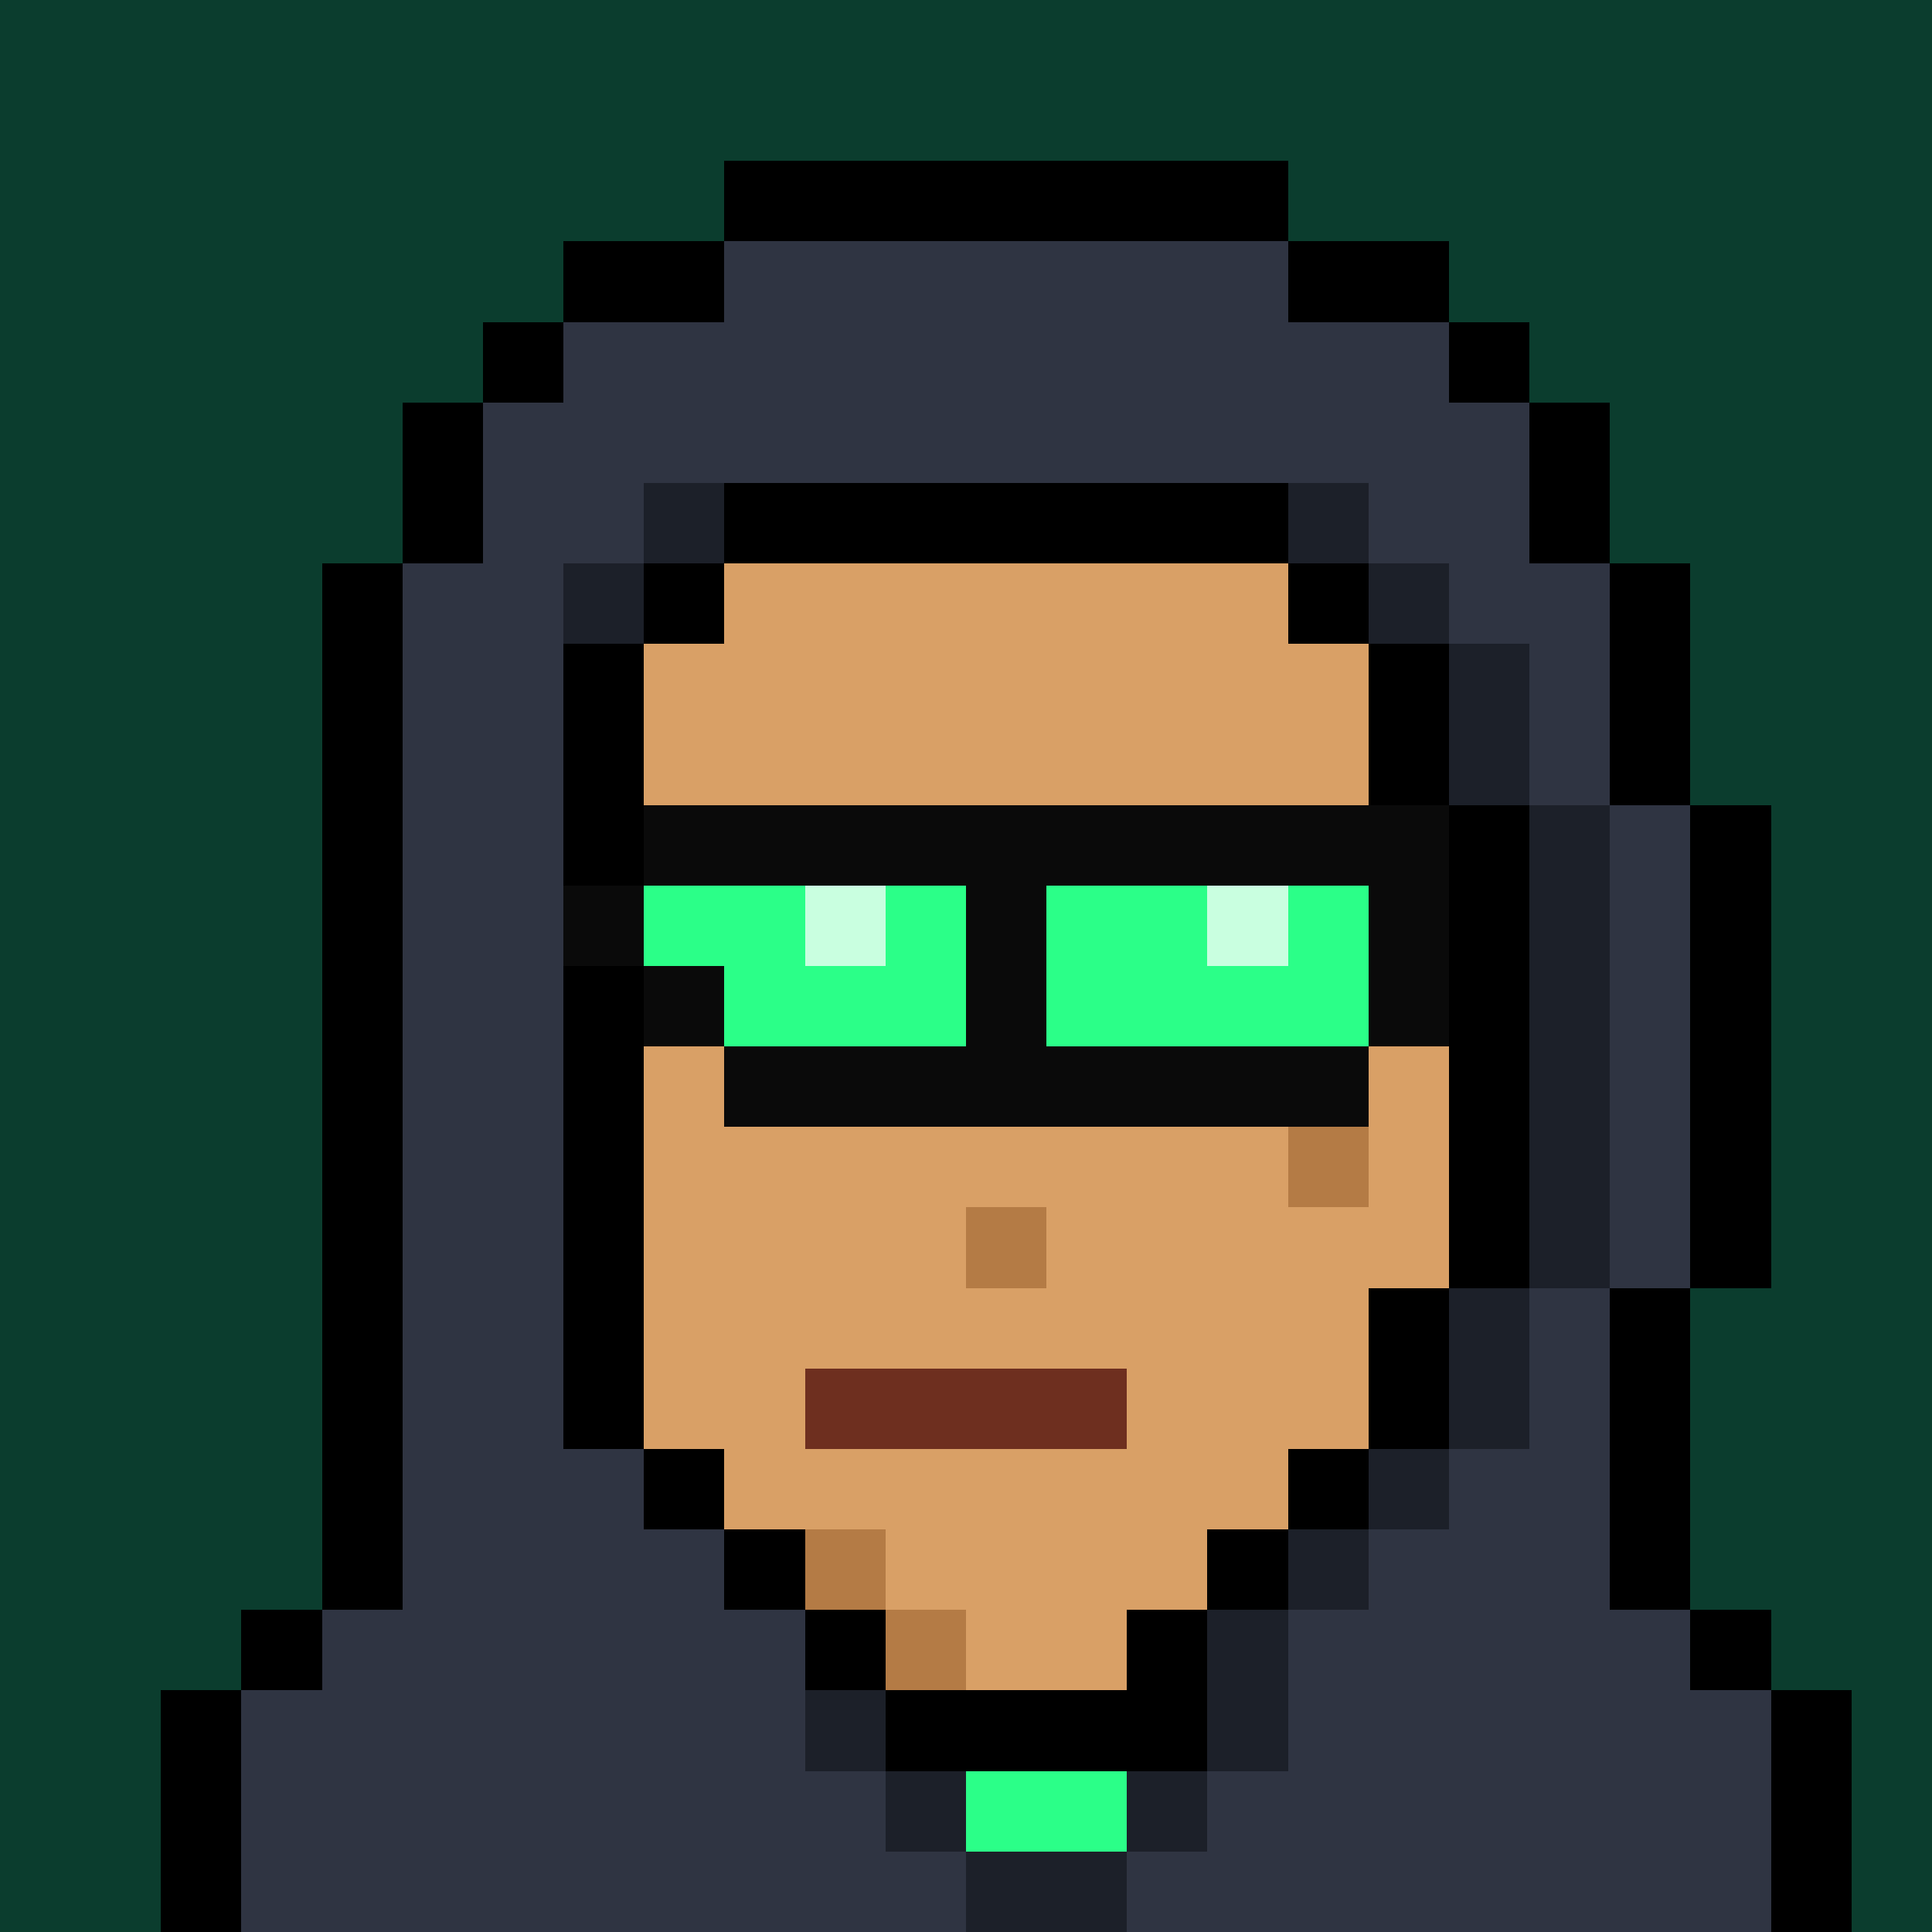
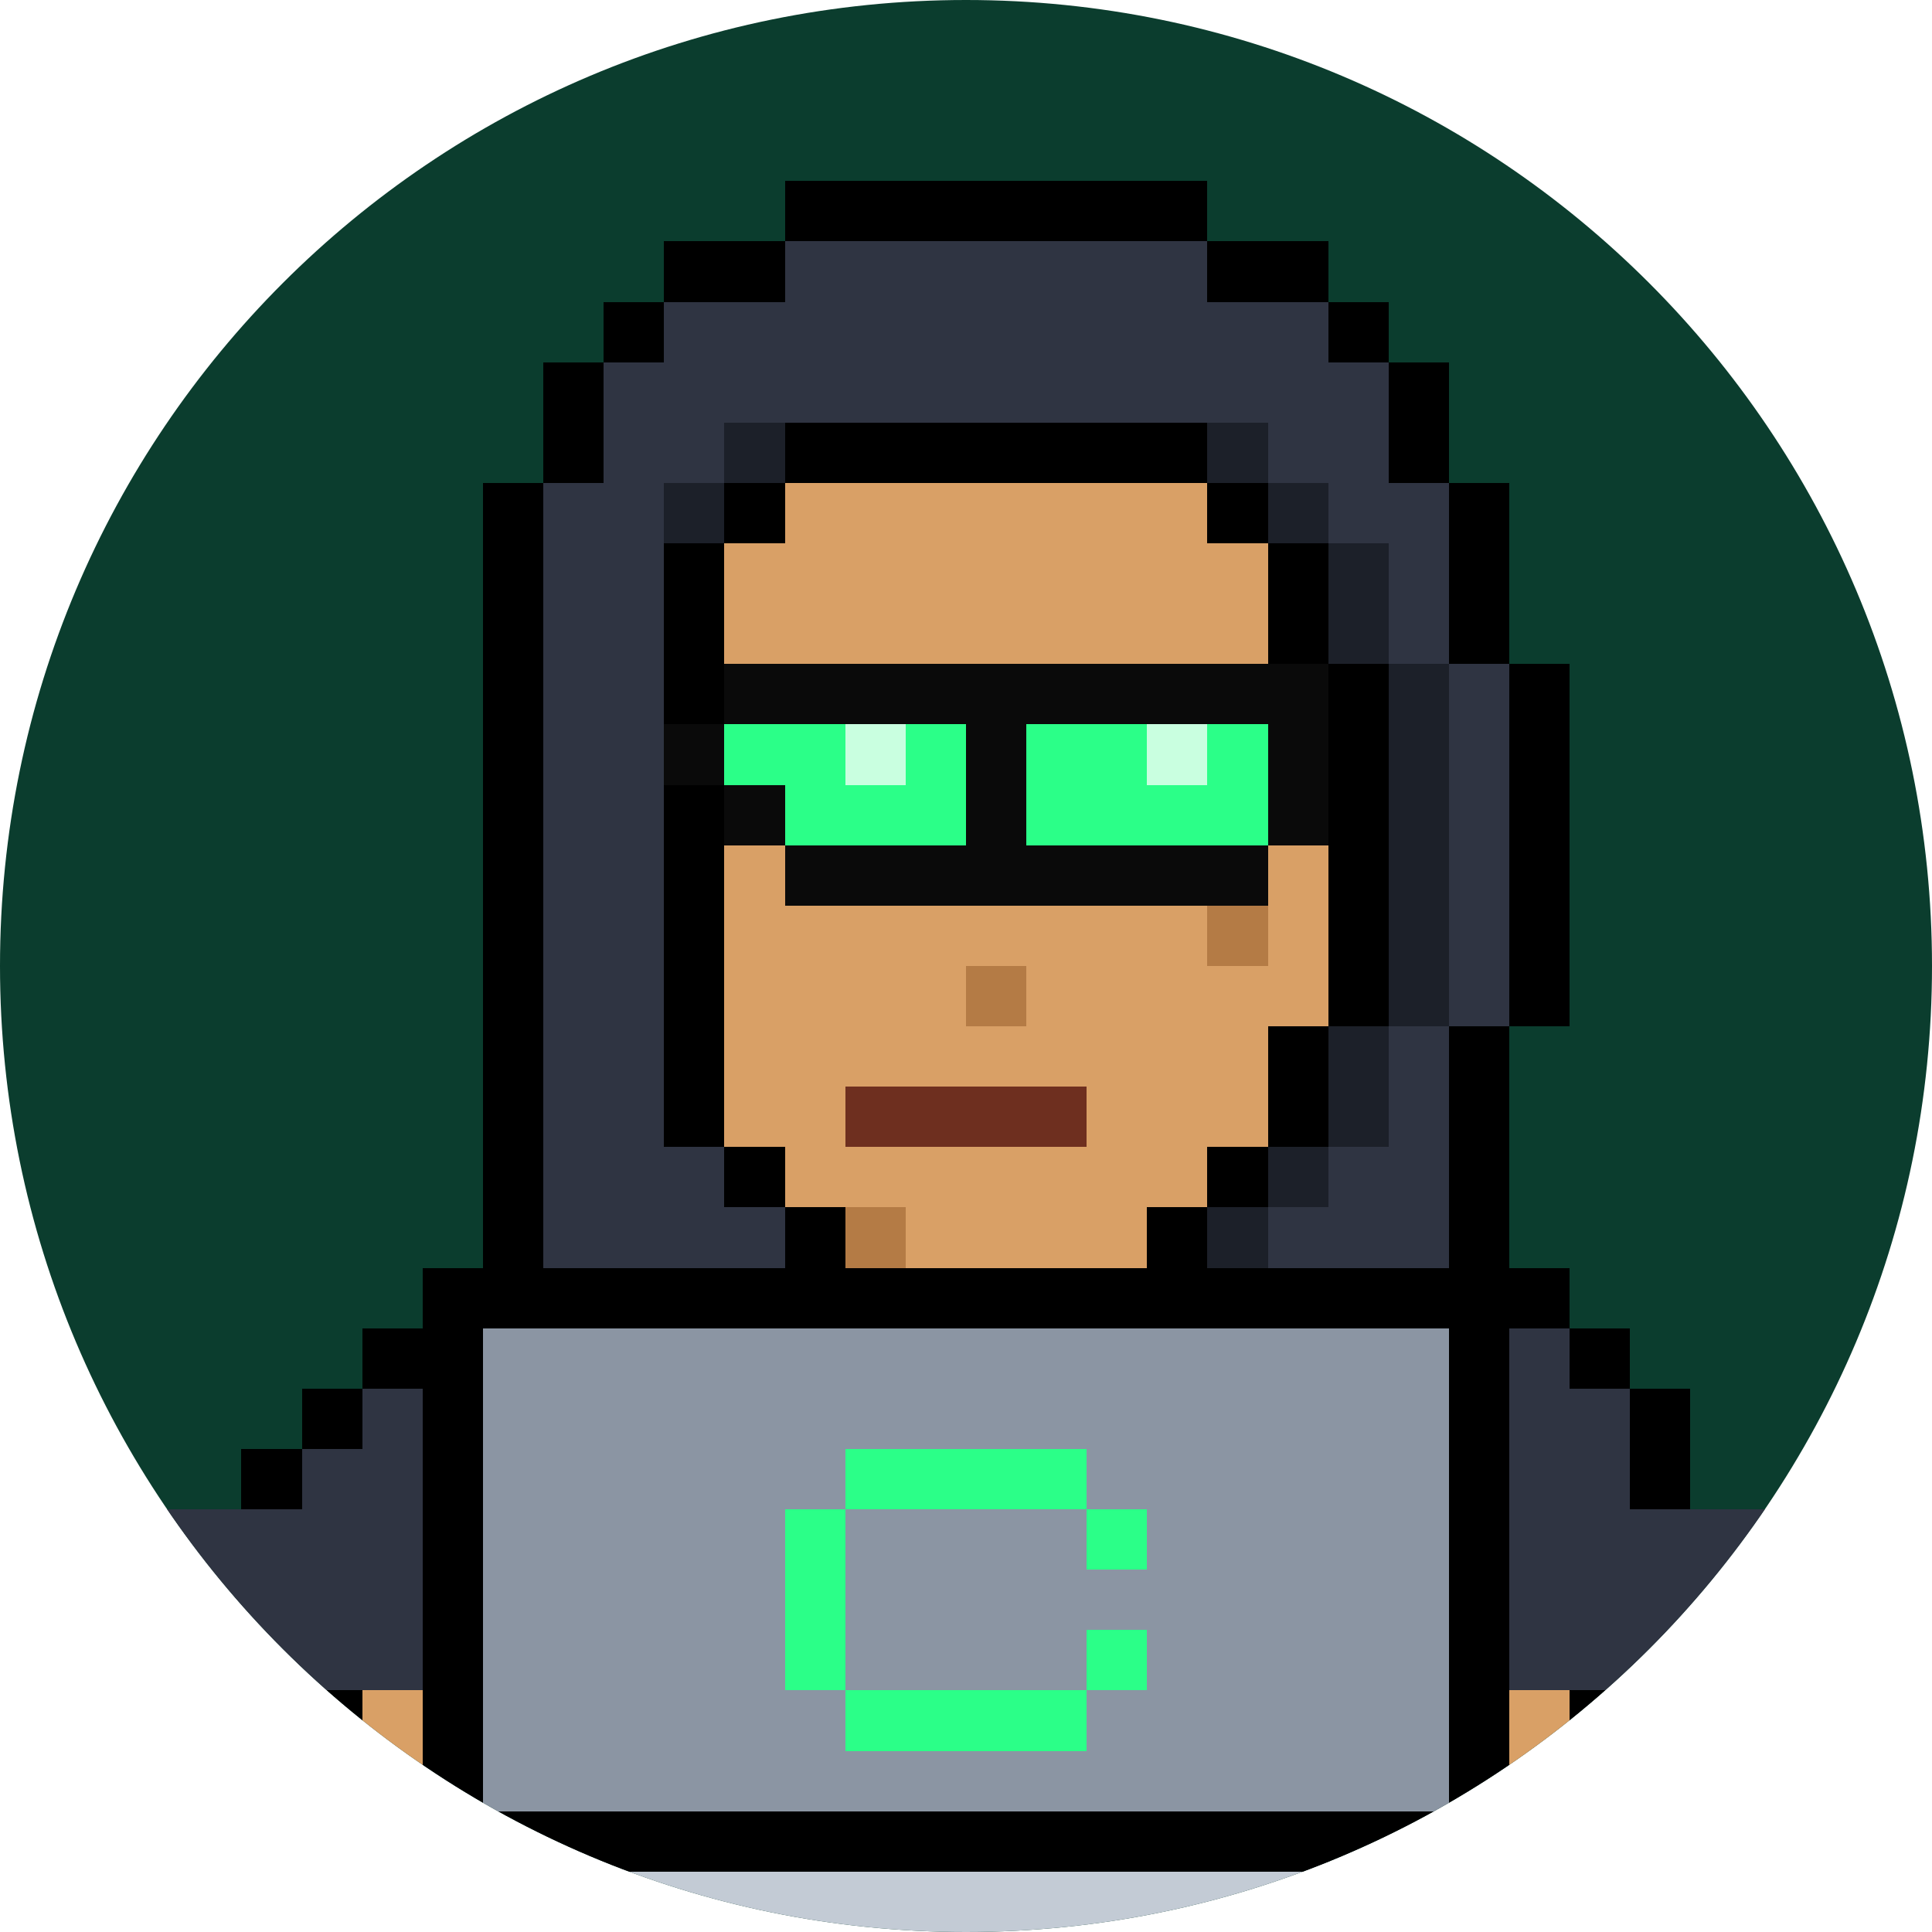
- <svg xmlns="http://www.w3.org/2000/svg" viewBox="0 0 24 24" shape-rendering="crispEdges">
-   <rect width="24" height="24" fill="#0b3d2e" />
-   <rect x="9" y="2" width="7" height="1" fill="#000000" />
-   <rect x="7" y="3" width="2" height="1" fill="#000000" />
-   <rect x="9" y="3" width="7" height="1" fill="#2f3442" />
-   <rect x="16" y="3" width="2" height="1" fill="#000000" />
-   <rect x="6" y="4" width="1" height="1" fill="#000000" />
-   <rect x="7" y="4" width="11" height="1" fill="#2f3442" />
-   <rect x="18" y="4" width="1" height="1" fill="#000000" />
-   <rect x="5" y="5" width="1" height="1" fill="#000000" />
-   <rect x="6" y="5" width="13" height="1" fill="#2f3442" />
-   <rect x="19" y="5" width="1" height="1" fill="#000000" />
-   <rect x="5" y="6" width="1" height="1" fill="#000000" />
-   <rect x="6" y="6" width="2" height="1" fill="#2f3442" />
-   <rect x="8" y="6" width="1" height="1" fill="#1c2029" />
-   <rect x="9" y="6" width="7" height="1" fill="#000000" />
-   <rect x="16" y="6" width="1" height="1" fill="#1c2029" />
-   <rect x="17" y="6" width="2" height="1" fill="#2f3442" />
-   <rect x="19" y="6" width="1" height="1" fill="#000000" />
-   <rect x="4" y="7" width="1" height="1" fill="#000000" />
-   <rect x="5" y="7" width="2" height="1" fill="#2f3442" />
-   <rect x="7" y="7" width="1" height="1" fill="#1c2029" />
-   <rect x="8" y="7" width="1" height="1" fill="#000000" />
-   <rect x="9" y="7" width="7" height="1" fill="#d9a066" />
-   <rect x="16" y="7" width="1" height="1" fill="#000000" />
-   <rect x="17" y="7" width="1" height="1" fill="#1c2029" />
-   <rect x="18" y="7" width="2" height="1" fill="#2f3442" />
-   <rect x="20" y="7" width="1" height="1" fill="#000000" />
-   <rect x="4" y="8" width="1" height="1" fill="#000000" />
-   <rect x="5" y="8" width="2" height="1" fill="#2f3442" />
-   <rect x="7" y="8" width="1" height="1" fill="#000000" />
-   <rect x="8" y="8" width="9" height="1" fill="#d9a066" />
-   <rect x="17" y="8" width="1" height="1" fill="#000000" />
-   <rect x="18" y="8" width="1" height="1" fill="#1c2029" />
-   <rect x="19" y="8" width="1" height="1" fill="#2f3442" />
-   <rect x="20" y="8" width="1" height="1" fill="#000000" />
-   <rect x="4" y="9" width="1" height="1" fill="#000000" />
-   <rect x="5" y="9" width="2" height="1" fill="#2f3442" />
-   <rect x="7" y="9" width="1" height="1" fill="#000000" />
-   <rect x="8" y="9" width="9" height="1" fill="#d9a066" />
-   <rect x="17" y="9" width="1" height="1" fill="#000000" />
-   <rect x="18" y="9" width="1" height="1" fill="#1c2029" />
-   <rect x="19" y="9" width="1" height="1" fill="#2f3442" />
-   <rect x="20" y="9" width="1" height="1" fill="#000000" />
-   <rect x="4" y="10" width="1" height="1" fill="#000000" />
-   <rect x="5" y="10" width="2" height="1" fill="#2f3442" />
-   <rect x="7" y="10" width="1" height="1" fill="#000000" />
-   <rect x="8" y="10" width="10" height="1" fill="#0a0a0a" />
-   <rect x="18" y="10" width="1" height="1" fill="#000000" />
-   <rect x="19" y="10" width="1" height="1" fill="#1c2029" />
-   <rect x="20" y="10" width="1" height="1" fill="#2f3442" />
-   <rect x="21" y="10" width="1" height="1" fill="#000000" />
-   <rect x="4" y="11" width="1" height="1" fill="#000000" />
-   <rect x="5" y="11" width="2" height="1" fill="#2f3442" />
-   <rect x="7" y="11" width="1" height="1" fill="#0a0a0a" />
-   <rect x="8" y="11" width="2" height="1" fill="#2bff88" />
-   <rect x="10" y="11" width="1" height="1" fill="#c9ffe0" />
-   <rect x="11" y="11" width="1" height="1" fill="#2bff88" />
-   <rect x="12" y="11" width="1" height="1" fill="#0a0a0a" />
-   <rect x="13" y="11" width="2" height="1" fill="#2bff88" />
-   <rect x="15" y="11" width="1" height="1" fill="#c9ffe0" />
-   <rect x="16" y="11" width="1" height="1" fill="#2bff88" />
-   <rect x="17" y="11" width="1" height="1" fill="#0a0a0a" />
-   <rect x="18" y="11" width="1" height="1" fill="#000000" />
-   <rect x="19" y="11" width="1" height="1" fill="#1c2029" />
-   <rect x="20" y="11" width="1" height="1" fill="#2f3442" />
-   <rect x="21" y="11" width="1" height="1" fill="#000000" />
-   <rect x="4" y="12" width="1" height="1" fill="#000000" />
-   <rect x="5" y="12" width="2" height="1" fill="#2f3442" />
-   <rect x="7" y="12" width="1" height="1" fill="#000000" />
-   <rect x="8" y="12" width="1" height="1" fill="#0a0a0a" />
-   <rect x="9" y="12" width="3" height="1" fill="#2bff88" />
-   <rect x="12" y="12" width="1" height="1" fill="#0a0a0a" />
-   <rect x="13" y="12" width="4" height="1" fill="#2bff88" />
-   <rect x="17" y="12" width="1" height="1" fill="#0a0a0a" />
-   <rect x="18" y="12" width="1" height="1" fill="#000000" />
-   <rect x="19" y="12" width="1" height="1" fill="#1c2029" />
-   <rect x="20" y="12" width="1" height="1" fill="#2f3442" />
-   <rect x="21" y="12" width="1" height="1" fill="#000000" />
-   <rect x="4" y="13" width="1" height="1" fill="#000000" />
-   <rect x="5" y="13" width="2" height="1" fill="#2f3442" />
-   <rect x="7" y="13" width="1" height="1" fill="#000000" />
-   <rect x="8" y="13" width="1" height="1" fill="#d9a066" />
-   <rect x="9" y="13" width="8" height="1" fill="#0a0a0a" />
-   <rect x="17" y="13" width="1" height="1" fill="#d9a066" />
-   <rect x="18" y="13" width="1" height="1" fill="#000000" />
-   <rect x="19" y="13" width="1" height="1" fill="#1c2029" />
-   <rect x="20" y="13" width="1" height="1" fill="#2f3442" />
-   <rect x="21" y="13" width="1" height="1" fill="#000000" />
-   <rect x="4" y="14" width="1" height="1" fill="#000000" />
-   <rect x="5" y="14" width="2" height="1" fill="#2f3442" />
-   <rect x="7" y="14" width="1" height="1" fill="#000000" />
-   <rect x="8" y="14" width="8" height="1" fill="#d9a066" />
-   <rect x="16" y="14" width="1" height="1" fill="#b47b45" />
-   <rect x="17" y="14" width="1" height="1" fill="#d9a066" />
-   <rect x="18" y="14" width="1" height="1" fill="#000000" />
-   <rect x="19" y="14" width="1" height="1" fill="#1c2029" />
-   <rect x="20" y="14" width="1" height="1" fill="#2f3442" />
-   <rect x="21" y="14" width="1" height="1" fill="#000000" />
-   <rect x="4" y="15" width="1" height="1" fill="#000000" />
-   <rect x="5" y="15" width="2" height="1" fill="#2f3442" />
-   <rect x="7" y="15" width="1" height="1" fill="#000000" />
-   <rect x="8" y="15" width="4" height="1" fill="#d9a066" />
-   <rect x="12" y="15" width="1" height="1" fill="#b47b45" />
-   <rect x="13" y="15" width="5" height="1" fill="#d9a066" />
-   <rect x="18" y="15" width="1" height="1" fill="#000000" />
-   <rect x="19" y="15" width="1" height="1" fill="#1c2029" />
-   <rect x="20" y="15" width="1" height="1" fill="#2f3442" />
-   <rect x="21" y="15" width="1" height="1" fill="#000000" />
-   <rect x="4" y="16" width="1" height="1" fill="#000000" />
-   <rect x="5" y="16" width="2" height="1" fill="#2f3442" />
-   <rect x="7" y="16" width="1" height="1" fill="#000000" />
-   <rect x="8" y="16" width="9" height="1" fill="#d9a066" />
-   <rect x="17" y="16" width="1" height="1" fill="#000000" />
-   <rect x="18" y="16" width="1" height="1" fill="#1c2029" />
-   <rect x="19" y="16" width="1" height="1" fill="#2f3442" />
-   <rect x="20" y="16" width="1" height="1" fill="#000000" />
-   <rect x="4" y="17" width="1" height="1" fill="#000000" />
-   <rect x="5" y="17" width="2" height="1" fill="#2f3442" />
-   <rect x="7" y="17" width="1" height="1" fill="#000000" />
-   <rect x="8" y="17" width="2" height="1" fill="#d9a066" />
-   <rect x="10" y="17" width="4" height="1" fill="#6e2f1f" />
-   <rect x="14" y="17" width="3" height="1" fill="#d9a066" />
-   <rect x="17" y="17" width="1" height="1" fill="#000000" />
-   <rect x="18" y="17" width="1" height="1" fill="#1c2029" />
-   <rect x="19" y="17" width="1" height="1" fill="#2f3442" />
-   <rect x="20" y="17" width="1" height="1" fill="#000000" />
-   <rect x="4" y="18" width="1" height="1" fill="#000000" />
-   <rect x="5" y="18" width="3" height="1" fill="#2f3442" />
-   <rect x="8" y="18" width="1" height="1" fill="#000000" />
-   <rect x="9" y="18" width="7" height="1" fill="#d9a066" />
-   <rect x="16" y="18" width="1" height="1" fill="#000000" />
-   <rect x="17" y="18" width="1" height="1" fill="#1c2029" />
-   <rect x="18" y="18" width="2" height="1" fill="#2f3442" />
-   <rect x="20" y="18" width="1" height="1" fill="#000000" />
-   <rect x="4" y="19" width="1" height="1" fill="#000000" />
-   <rect x="5" y="19" width="4" height="1" fill="#2f3442" />
-   <rect x="9" y="19" width="1" height="1" fill="#000000" />
-   <rect x="10" y="19" width="1" height="1" fill="#b47b45" />
-   <rect x="11" y="19" width="4" height="1" fill="#d9a066" />
-   <rect x="15" y="19" width="1" height="1" fill="#000000" />
-   <rect x="16" y="19" width="1" height="1" fill="#1c2029" />
-   <rect x="17" y="19" width="3" height="1" fill="#2f3442" />
-   <rect x="20" y="19" width="1" height="1" fill="#000000" />
-   <rect x="3" y="20" width="1" height="1" fill="#000000" />
-   <rect x="4" y="20" width="6" height="1" fill="#2f3442" />
-   <rect x="10" y="20" width="1" height="1" fill="#000000" />
-   <rect x="11" y="20" width="1" height="1" fill="#b47b45" />
-   <rect x="12" y="20" width="2" height="1" fill="#d9a066" />
-   <rect x="14" y="20" width="1" height="1" fill="#000000" />
-   <rect x="15" y="20" width="1" height="1" fill="#1c2029" />
-   <rect x="16" y="20" width="5" height="1" fill="#2f3442" />
-   <rect x="21" y="20" width="1" height="1" fill="#000000" />
-   <rect x="2" y="21" width="1" height="1" fill="#000000" />
-   <rect x="3" y="21" width="7" height="1" fill="#2f3442" />
-   <rect x="10" y="21" width="1" height="1" fill="#1c2029" />
-   <rect x="11" y="21" width="4" height="1" fill="#000000" />
-   <rect x="15" y="21" width="1" height="1" fill="#1c2029" />
-   <rect x="16" y="21" width="6" height="1" fill="#2f3442" />
-   <rect x="22" y="21" width="1" height="1" fill="#000000" />
-   <rect x="2" y="22" width="1" height="1" fill="#000000" />
-   <rect x="3" y="22" width="8" height="1" fill="#2f3442" />
-   <rect x="11" y="22" width="1" height="1" fill="#1c2029" />
-   <rect x="12" y="22" width="2" height="1" fill="#2bff88" />
-   <rect x="14" y="22" width="1" height="1" fill="#1c2029" />
-   <rect x="15" y="22" width="7" height="1" fill="#2f3442" />
-   <rect x="22" y="22" width="1" height="1" fill="#000000" />
-   <rect x="2" y="23" width="1" height="1" fill="#000000" />
-   <rect x="3" y="23" width="9" height="1" fill="#2f3442" />
-   <rect x="12" y="23" width="2" height="1" fill="#1c2029" />
-   <rect x="14" y="23" width="8" height="1" fill="#2f3442" />
-   <rect x="22" y="23" width="1" height="1" fill="#000000" />
+ <svg xmlns="http://www.w3.org/2000/svg" viewBox="0 0 32 32" shape-rendering="crispEdges">
+   <clipPath id="c">
+     <circle cx="16" cy="16" r="16" />
+   </clipPath>
+   <g clip-path="url(#c)">
+     <rect width="32" height="32" fill="#0b3d2e" />
+     <rect x="13" y="3" width="7" height="1" fill="#000000" />
+     <rect x="11" y="4" width="2" height="1" fill="#000000" />
+     <rect x="13" y="4" width="7" height="1" fill="#2f3442" />
+     <rect x="20" y="4" width="2" height="1" fill="#000000" />
+     <rect x="10" y="5" width="1" height="1" fill="#000000" />
+     <rect x="11" y="5" width="11" height="1" fill="#2f3442" />
+     <rect x="22" y="5" width="1" height="1" fill="#000000" />
+     <rect x="9" y="6" width="1" height="1" fill="#000000" />
+     <rect x="10" y="6" width="13" height="1" fill="#2f3442" />
+     <rect x="23" y="6" width="1" height="1" fill="#000000" />
+     <rect x="9" y="7" width="1" height="1" fill="#000000" />
+     <rect x="10" y="7" width="2" height="1" fill="#2f3442" />
+     <rect x="12" y="7" width="1" height="1" fill="#1c2029" />
+     <rect x="13" y="7" width="7" height="1" fill="#000000" />
+     <rect x="20" y="7" width="1" height="1" fill="#1c2029" />
+     <rect x="21" y="7" width="2" height="1" fill="#2f3442" />
+     <rect x="23" y="7" width="1" height="1" fill="#000000" />
+     <rect x="8" y="8" width="1" height="1" fill="#000000" />
+     <rect x="9" y="8" width="2" height="1" fill="#2f3442" />
+     <rect x="11" y="8" width="1" height="1" fill="#1c2029" />
+     <rect x="12" y="8" width="1" height="1" fill="#000000" />
+     <rect x="13" y="8" width="7" height="1" fill="#d9a066" />
+     <rect x="20" y="8" width="1" height="1" fill="#000000" />
+     <rect x="21" y="8" width="1" height="1" fill="#1c2029" />
+     <rect x="22" y="8" width="2" height="1" fill="#2f3442" />
+     <rect x="24" y="8" width="1" height="1" fill="#000000" />
+     <rect x="8" y="9" width="1" height="1" fill="#000000" />
+     <rect x="9" y="9" width="2" height="1" fill="#2f3442" />
+     <rect x="11" y="9" width="1" height="1" fill="#000000" />
+     <rect x="12" y="9" width="9" height="1" fill="#d9a066" />
+     <rect x="21" y="9" width="1" height="1" fill="#000000" />
+     <rect x="22" y="9" width="1" height="1" fill="#1c2029" />
+     <rect x="23" y="9" width="1" height="1" fill="#2f3442" />
+     <rect x="24" y="9" width="1" height="1" fill="#000000" />
+     <rect x="8" y="10" width="1" height="1" fill="#000000" />
+     <rect x="9" y="10" width="2" height="1" fill="#2f3442" />
+     <rect x="11" y="10" width="1" height="1" fill="#000000" />
+     <rect x="12" y="10" width="9" height="1" fill="#d9a066" />
+     <rect x="21" y="10" width="1" height="1" fill="#000000" />
+     <rect x="22" y="10" width="1" height="1" fill="#1c2029" />
+     <rect x="23" y="10" width="1" height="1" fill="#2f3442" />
+     <rect x="24" y="10" width="1" height="1" fill="#000000" />
+     <rect x="8" y="11" width="1" height="1" fill="#000000" />
+     <rect x="9" y="11" width="2" height="1" fill="#2f3442" />
+     <rect x="11" y="11" width="1" height="1" fill="#000000" />
+     <rect x="12" y="11" width="10" height="1" fill="#0a0a0a" />
+     <rect x="22" y="11" width="1" height="1" fill="#000000" />
+     <rect x="23" y="11" width="1" height="1" fill="#1c2029" />
+     <rect x="24" y="11" width="1" height="1" fill="#2f3442" />
+     <rect x="25" y="11" width="1" height="1" fill="#000000" />
+     <rect x="8" y="12" width="1" height="1" fill="#000000" />
+     <rect x="9" y="12" width="2" height="1" fill="#2f3442" />
+     <rect x="11" y="12" width="1" height="1" fill="#0a0a0a" />
+     <rect x="12" y="12" width="2" height="1" fill="#2bff88" />
+     <rect x="14" y="12" width="1" height="1" fill="#c9ffe0" />
+     <rect x="15" y="12" width="1" height="1" fill="#2bff88" />
+     <rect x="16" y="12" width="1" height="1" fill="#0a0a0a" />
+     <rect x="17" y="12" width="2" height="1" fill="#2bff88" />
+     <rect x="19" y="12" width="1" height="1" fill="#c9ffe0" />
+     <rect x="20" y="12" width="1" height="1" fill="#2bff88" />
+     <rect x="21" y="12" width="1" height="1" fill="#0a0a0a" />
+     <rect x="22" y="12" width="1" height="1" fill="#000000" />
+     <rect x="23" y="12" width="1" height="1" fill="#1c2029" />
+     <rect x="24" y="12" width="1" height="1" fill="#2f3442" />
+     <rect x="25" y="12" width="1" height="1" fill="#000000" />
+     <rect x="8" y="13" width="1" height="1" fill="#000000" />
+     <rect x="9" y="13" width="2" height="1" fill="#2f3442" />
+     <rect x="11" y="13" width="1" height="1" fill="#000000" />
+     <rect x="12" y="13" width="1" height="1" fill="#0a0a0a" />
+     <rect x="13" y="13" width="3" height="1" fill="#2bff88" />
+     <rect x="16" y="13" width="1" height="1" fill="#0a0a0a" />
+     <rect x="17" y="13" width="4" height="1" fill="#2bff88" />
+     <rect x="21" y="13" width="1" height="1" fill="#0a0a0a" />
+     <rect x="22" y="13" width="1" height="1" fill="#000000" />
+     <rect x="23" y="13" width="1" height="1" fill="#1c2029" />
+     <rect x="24" y="13" width="1" height="1" fill="#2f3442" />
+     <rect x="25" y="13" width="1" height="1" fill="#000000" />
+     <rect x="8" y="14" width="1" height="1" fill="#000000" />
+     <rect x="9" y="14" width="2" height="1" fill="#2f3442" />
+     <rect x="11" y="14" width="1" height="1" fill="#000000" />
+     <rect x="12" y="14" width="1" height="1" fill="#d9a066" />
+     <rect x="13" y="14" width="8" height="1" fill="#0a0a0a" />
+     <rect x="21" y="14" width="1" height="1" fill="#d9a066" />
+     <rect x="22" y="14" width="1" height="1" fill="#000000" />
+     <rect x="23" y="14" width="1" height="1" fill="#1c2029" />
+     <rect x="24" y="14" width="1" height="1" fill="#2f3442" />
+     <rect x="25" y="14" width="1" height="1" fill="#000000" />
+     <rect x="8" y="15" width="1" height="1" fill="#000000" />
+     <rect x="9" y="15" width="2" height="1" fill="#2f3442" />
+     <rect x="11" y="15" width="1" height="1" fill="#000000" />
+     <rect x="12" y="15" width="8" height="1" fill="#d9a066" />
+     <rect x="20" y="15" width="1" height="1" fill="#b47b45" />
+     <rect x="21" y="15" width="1" height="1" fill="#d9a066" />
+     <rect x="22" y="15" width="1" height="1" fill="#000000" />
+     <rect x="23" y="15" width="1" height="1" fill="#1c2029" />
+     <rect x="24" y="15" width="1" height="1" fill="#2f3442" />
+     <rect x="25" y="15" width="1" height="1" fill="#000000" />
+     <rect x="8" y="16" width="1" height="1" fill="#000000" />
+     <rect x="9" y="16" width="2" height="1" fill="#2f3442" />
+     <rect x="11" y="16" width="1" height="1" fill="#000000" />
+     <rect x="12" y="16" width="4" height="1" fill="#d9a066" />
+     <rect x="16" y="16" width="1" height="1" fill="#b47b45" />
+     <rect x="17" y="16" width="5" height="1" fill="#d9a066" />
+     <rect x="22" y="16" width="1" height="1" fill="#000000" />
+     <rect x="23" y="16" width="1" height="1" fill="#1c2029" />
+     <rect x="24" y="16" width="1" height="1" fill="#2f3442" />
+     <rect x="25" y="16" width="1" height="1" fill="#000000" />
+     <rect x="8" y="17" width="1" height="1" fill="#000000" />
+     <rect x="9" y="17" width="2" height="1" fill="#2f3442" />
+     <rect x="11" y="17" width="1" height="1" fill="#000000" />
+     <rect x="12" y="17" width="9" height="1" fill="#d9a066" />
+     <rect x="21" y="17" width="1" height="1" fill="#000000" />
+     <rect x="22" y="17" width="1" height="1" fill="#1c2029" />
+     <rect x="23" y="17" width="1" height="1" fill="#2f3442" />
+     <rect x="24" y="17" width="1" height="1" fill="#000000" />
+     <rect x="8" y="18" width="1" height="1" fill="#000000" />
+     <rect x="9" y="18" width="2" height="1" fill="#2f3442" />
+     <rect x="11" y="18" width="1" height="1" fill="#000000" />
+     <rect x="12" y="18" width="2" height="1" fill="#d9a066" />
+     <rect x="14" y="18" width="4" height="1" fill="#6e2f1f" />
+     <rect x="18" y="18" width="3" height="1" fill="#d9a066" />
+     <rect x="21" y="18" width="1" height="1" fill="#000000" />
+     <rect x="22" y="18" width="1" height="1" fill="#1c2029" />
+     <rect x="23" y="18" width="1" height="1" fill="#2f3442" />
+     <rect x="24" y="18" width="1" height="1" fill="#000000" />
+     <rect x="8" y="19" width="1" height="1" fill="#000000" />
+     <rect x="9" y="19" width="3" height="1" fill="#2f3442" />
+     <rect x="12" y="19" width="1" height="1" fill="#000000" />
+     <rect x="13" y="19" width="7" height="1" fill="#d9a066" />
+     <rect x="20" y="19" width="1" height="1" fill="#000000" />
+     <rect x="21" y="19" width="1" height="1" fill="#1c2029" />
+     <rect x="22" y="19" width="2" height="1" fill="#2f3442" />
+     <rect x="24" y="19" width="1" height="1" fill="#000000" />
+     <rect x="8" y="20" width="1" height="1" fill="#000000" />
+     <rect x="9" y="20" width="4" height="1" fill="#2f3442" />
+     <rect x="13" y="20" width="1" height="1" fill="#000000" />
+     <rect x="14" y="20" width="1" height="1" fill="#b47b45" />
+     <rect x="15" y="20" width="4" height="1" fill="#d9a066" />
+     <rect x="19" y="20" width="1" height="1" fill="#000000" />
+     <rect x="20" y="20" width="1" height="1" fill="#1c2029" />
+     <rect x="21" y="20" width="3" height="1" fill="#2f3442" />
+     <rect x="24" y="20" width="1" height="1" fill="#000000" />
+     <rect x="7" y="21" width="19" height="1" fill="#000000" />
+     <rect x="6" y="22" width="2" height="1" fill="#000000" />
+     <rect x="8" y="22" width="16" height="1" fill="#8b95a3" />
+     <rect x="24" y="22" width="1" height="1" fill="#000000" />
+     <rect x="25" y="22" width="1" height="1" fill="#2f3442" />
+     <rect x="26" y="22" width="1" height="1" fill="#000000" />
+     <rect x="5" y="23" width="1" height="1" fill="#000000" />
+     <rect x="6" y="23" width="1" height="1" fill="#2f3442" />
+     <rect x="7" y="23" width="1" height="1" fill="#000000" />
+     <rect x="8" y="23" width="16" height="1" fill="#8b95a3" />
+     <rect x="24" y="23" width="1" height="1" fill="#000000" />
+     <rect x="25" y="23" width="2" height="1" fill="#2f3442" />
+     <rect x="27" y="23" width="1" height="1" fill="#000000" />
+     <rect x="4" y="24" width="1" height="1" fill="#000000" />
+     <rect x="5" y="24" width="2" height="1" fill="#2f3442" />
+     <rect x="7" y="24" width="1" height="1" fill="#000000" />
+     <rect x="8" y="24" width="6" height="1" fill="#8b95a3" />
+     <rect x="14" y="24" width="4" height="1" fill="#2bff88" />
+     <rect x="18" y="24" width="6" height="1" fill="#8b95a3" />
+     <rect x="24" y="24" width="1" height="1" fill="#000000" />
+     <rect x="25" y="24" width="2" height="1" fill="#2f3442" />
+     <rect x="27" y="24" width="1" height="1" fill="#000000" />
+     <rect x="0" y="25" width="7" height="1" fill="#2f3442" />
+     <rect x="7" y="25" width="1" height="1" fill="#000000" />
+     <rect x="8" y="25" width="5" height="1" fill="#8b95a3" />
+     <rect x="13" y="25" width="1" height="1" fill="#2bff88" />
+     <rect x="14" y="25" width="4" height="1" fill="#8b95a3" />
+     <rect x="18" y="25" width="1" height="1" fill="#2bff88" />
+     <rect x="19" y="25" width="5" height="1" fill="#8b95a3" />
+     <rect x="24" y="25" width="1" height="1" fill="#000000" />
+     <rect x="25" y="25" width="7" height="1" fill="#2f3442" />
+     <rect x="0" y="26" width="7" height="1" fill="#2f3442" />
+     <rect x="7" y="26" width="1" height="1" fill="#000000" />
+     <rect x="8" y="26" width="5" height="1" fill="#8b95a3" />
+     <rect x="13" y="26" width="1" height="1" fill="#2bff88" />
+     <rect x="14" y="26" width="10" height="1" fill="#8b95a3" />
+     <rect x="24" y="26" width="1" height="1" fill="#000000" />
+     <rect x="25" y="26" width="7" height="1" fill="#2f3442" />
+     <rect x="0" y="27" width="7" height="1" fill="#2f3442" />
+     <rect x="7" y="27" width="1" height="1" fill="#000000" />
+     <rect x="8" y="27" width="5" height="1" fill="#8b95a3" />
+     <rect x="13" y="27" width="1" height="1" fill="#2bff88" />
+     <rect x="14" y="27" width="4" height="1" fill="#8b95a3" />
+     <rect x="18" y="27" width="1" height="1" fill="#2bff88" />
+     <rect x="19" y="27" width="5" height="1" fill="#8b95a3" />
+     <rect x="24" y="27" width="1" height="1" fill="#000000" />
+     <rect x="25" y="27" width="7" height="1" fill="#2f3442" />
+     <rect x="0" y="28" width="5" height="1" fill="#2f3442" />
+     <rect x="5" y="28" width="1" height="1" fill="#000000" />
+     <rect x="6" y="28" width="1" height="1" fill="#d9a066" />
+     <rect x="7" y="28" width="1" height="1" fill="#000000" />
+     <rect x="8" y="28" width="6" height="1" fill="#8b95a3" />
+     <rect x="14" y="28" width="4" height="1" fill="#2bff88" />
+     <rect x="18" y="28" width="6" height="1" fill="#8b95a3" />
+     <rect x="24" y="28" width="1" height="1" fill="#000000" />
+     <rect x="25" y="28" width="1" height="1" fill="#d9a066" />
+     <rect x="26" y="28" width="1" height="1" fill="#000000" />
+     <rect x="27" y="28" width="5" height="1" fill="#2f3442" />
+     <rect x="0" y="29" width="5" height="1" fill="#2f3442" />
+     <rect x="5" y="29" width="1" height="1" fill="#000000" />
+     <rect x="6" y="29" width="1" height="1" fill="#d9a066" />
+     <rect x="7" y="29" width="1" height="1" fill="#000000" />
+     <rect x="8" y="29" width="16" height="1" fill="#8b95a3" />
+     <rect x="24" y="29" width="1" height="1" fill="#000000" />
+     <rect x="25" y="29" width="1" height="1" fill="#d9a066" />
+     <rect x="26" y="29" width="1" height="1" fill="#000000" />
+     <rect x="27" y="29" width="5" height="1" fill="#2f3442" />
+     <rect x="0" y="30" width="5" height="1" fill="#2f3442" />
+     <rect x="5" y="30" width="22" height="1" fill="#000000" />
+     <rect x="27" y="30" width="5" height="1" fill="#2f3442" />
+     <rect x="0" y="31" width="5" height="1" fill="#2f3442" />
+     <rect x="5" y="31" width="1" height="1" fill="#000000" />
+     <rect x="6" y="31" width="20" height="1" fill="#c3cbd5" />
+     <rect x="26" y="31" width="1" height="1" fill="#000000" />
+     <rect x="27" y="31" width="5" height="1" fill="#2f3442" />
+   </g>
</svg>
